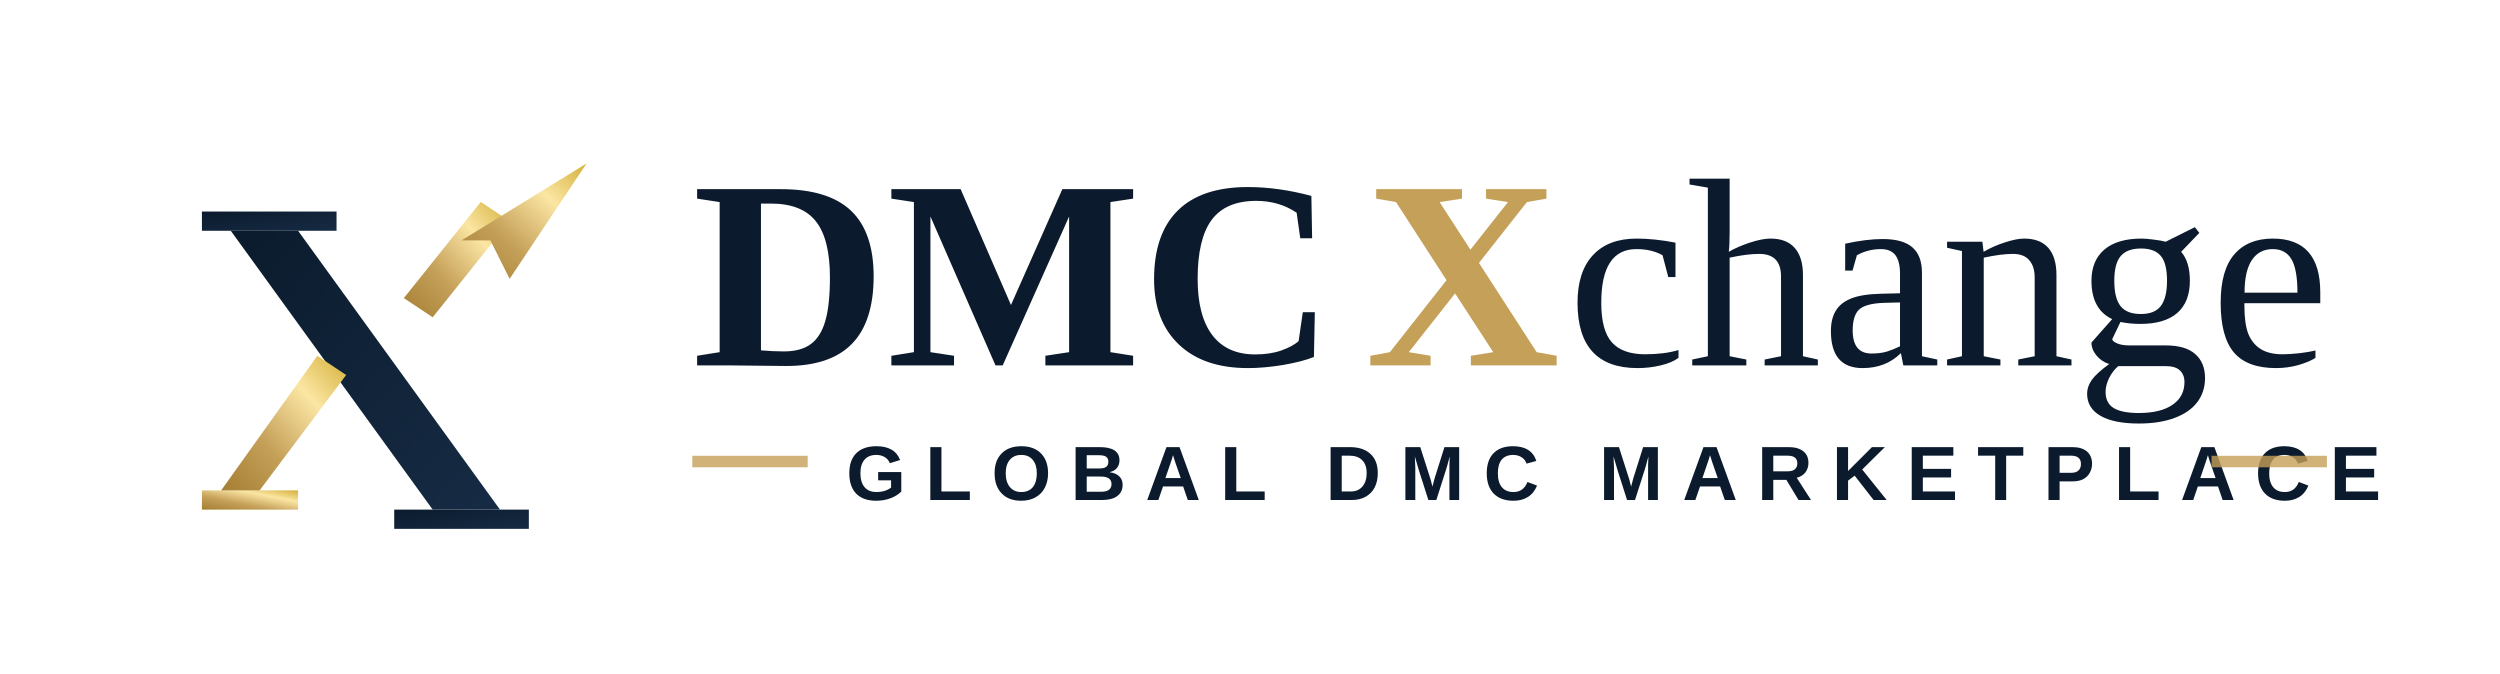
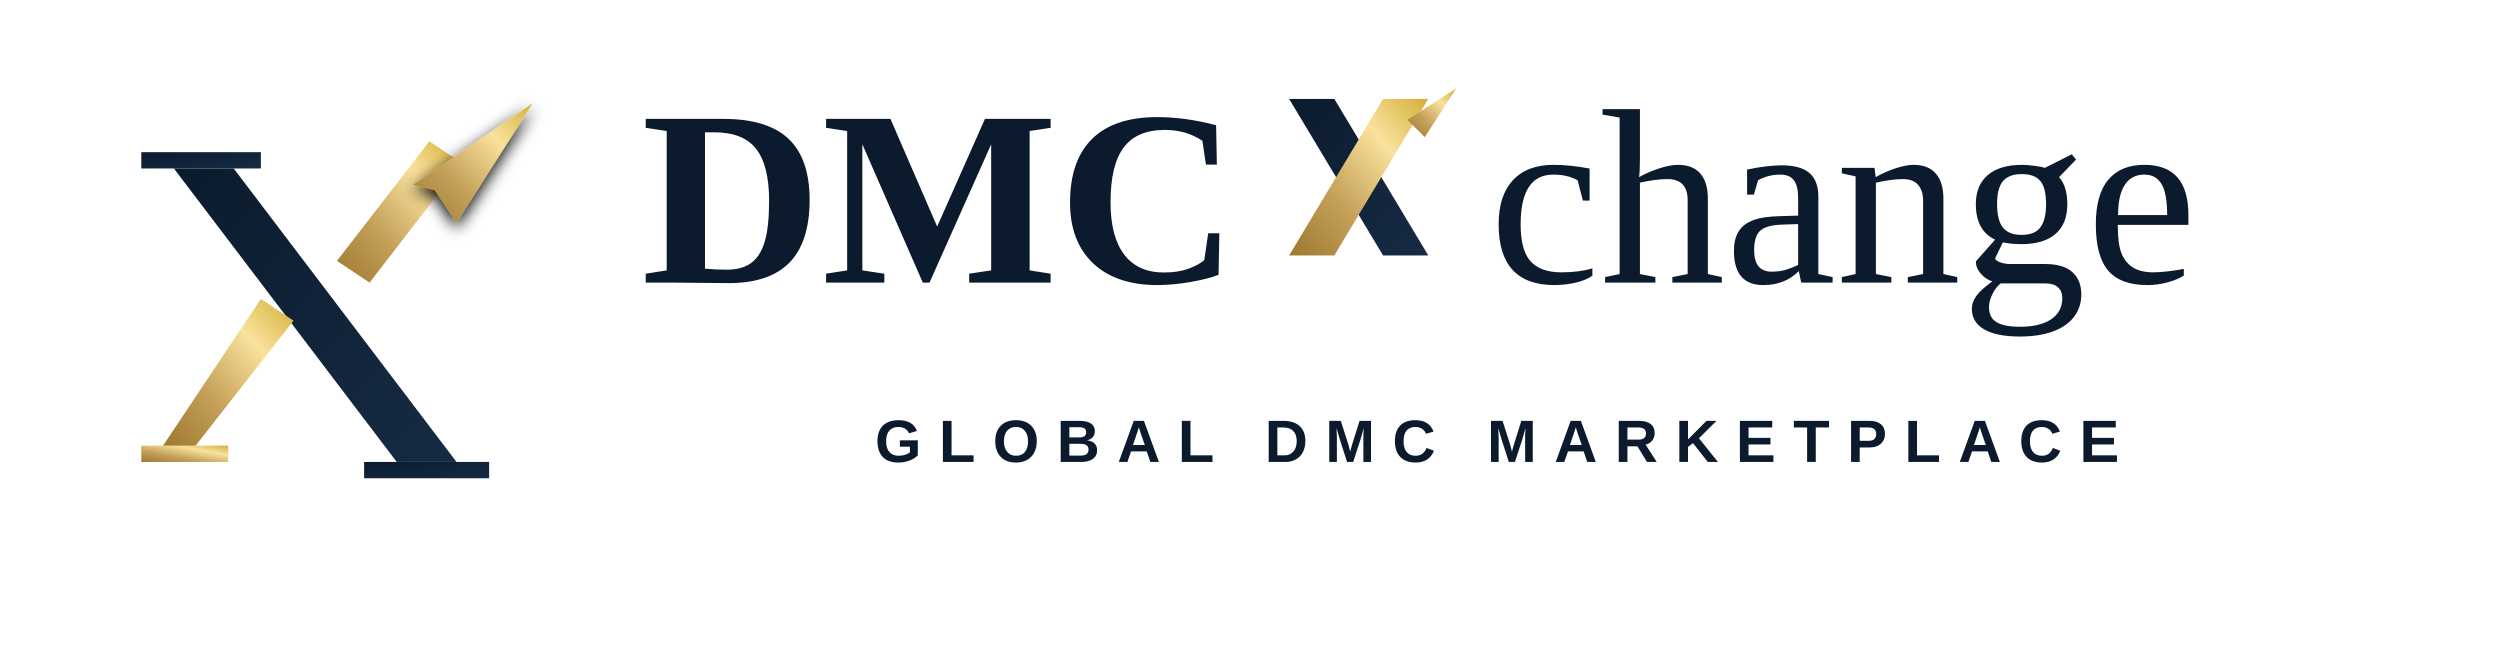
- <svg xmlns="http://www.w3.org/2000/svg" width="260" height="70" viewBox="0 0 260 70" fill="none" style="overflow: visible;">
+ <svg xmlns="http://www.w3.org/2000/svg" width="460" height="120" viewBox="0 0 460 120" fill="none" style="overflow: visible;">
  <defs>
-     <linearGradient id="logoGoldGrad" x1="0%" y1="100%" x2="100%" y2="0%">
-       <stop offset="0%" stop-color="#A47E32" />
+     <linearGradient id="hGoldGrad" x1="0%" y1="100%" x2="100%" y2="0%">
+       <stop offset="0%" stop-color="#9E782F" />
      <stop offset="35%" stop-color="#C5A059" />
-       <stop offset="70%" stop-color="#FBE6A3" />
+       <stop offset="70%" stop-color="#F9E29C" />
      <stop offset="100%" stop-color="#D4AF37" />
    </linearGradient>
-     <linearGradient id="logoNavyGrad" x1="0%" y1="0%" x2="100%" y2="100%">
+     <linearGradient id="hNavyGrad" x1="0%" y1="0%" x2="100%" y2="100%">
      <stop offset="0%" stop-color="#0B1B2D" />
      <stop offset="100%" stop-color="#162B44" />
    </linearGradient>
+     <filter id="hArrowGlow" x="-20%" y="-20%" width="140%" height="140%">
+       <feDropShadow dx="0" dy="1" stdDeviation="1.5" floodColor="#D4AF37" floodOpacity="0.4" />
+     </filter>
  </defs>
-   <g transform="translate(5, 5)">
-     {/* Outer frame lines with bottom gap */}
-     <line x1="10" y1="10" x2="55" y2="10" stroke="url(#logoGoldGrad)" stroke-width="3" />
-     <line x1="55" y1="10" x2="55" y2="55" stroke="url(#logoGoldGrad)" stroke-width="3" />
-     <line x1="10" y1="10" x2="10" y2="55" stroke="url(#logoGoldGrad)" stroke-width="3" />
-     <line x1="10" y1="55" x2="24" y2="55" stroke="url(#logoGoldGrad)" stroke-width="3" />
-     <line x1="41" y1="55" x2="55" y2="55" stroke="url(#logoGoldGrad)" stroke-width="3" />
+   <g transform="translate(10, 10)">
+     <line x1="8" y1="8" x2="88" y2="8" stroke="url(#hGoldGrad)" stroke-width="4.5" />
+     <line x1="88" y1="8" x2="88" y2="88" stroke="url(#hGoldGrad)" stroke-width="4.5" />
+     <line x1="8" y1="8" x2="8" y2="88" stroke="url(#hGoldGrad)" stroke-width="4.5" />
+     <line x1="8" y1="88" x2="38" y2="88" stroke="url(#hGoldGrad)" stroke-width="4.5" />
+     <line x1="58" y1="88" x2="88" y2="88" stroke="url(#hGoldGrad)" stroke-width="4.5" />

-     {/* Solid Navy Diagonal */}
-     <path d="M 16 17 L 30 17 L 30 19 L 16 19 Z" fill="url(#logoNavyGrad)" />
-     <path d="M 19 19 L 26 19 L 47 48 L 40 48 Z" fill="url(#logoNavyGrad)" />
-     <path d="M 36 48 L 50 48 L 50 50 L 36 50 Z" fill="url(#logoNavyGrad)" />
+     {/* Navy Diagonal */}
+     <path d="M 16 18 L 38 18 L 38 21 L 16 21 Z" fill="url(#hNavyGrad)" />
+     <path d="M 22 21 L 33 21 L 74 75 L 63 75 Z" fill="url(#hNavyGrad)" />
+     <path d="M 57 75 L 80 75 L 80 78 L 57 78 Z" fill="url(#hNavyGrad)" />

-     {/* Gold Arrow Diagonal with Center Gap Cut */}
-     <path d="M 16 48 L 26 48 L 26 46 L 16 46 Z" fill="url(#logoGoldGrad)" />
-     <path d="M 18 46 L 22 46 L 31 34 L 28 32 Z" fill="url(#logoGoldGrad)" />
-     <path d="M 37 26 L 40 28 L 48 18 L 45 16 Z" fill="url(#logoGoldGrad)" />
-     <path d="M 43 20 L 56 12 L 48 24 L 46 20 Z" fill="url(#logoGoldGrad)" />
+     {/* Gold Arrow Diagonal with Crossover Gap */}
+     <path d="M 16 75 L 32 75 L 32 72 L 16 72 Z" fill="url(#hGoldGrad)" />
+     <path d="M 20 72 L 26 72 L 44 49 L 38 45 Z" fill="url(#hGoldGrad)" />
+     <path d="M 52 38 L 58 42 L 75 20 L 69 16 Z" fill="url(#hGoldGrad)" />
+     <path d="M 66 24 L 88 9 L 74 31 L 70 25 Z" fill="url(#hGoldGrad)" filter="url(#hArrowGlow)" />
  </g>
-   <text x="72" y="38" font-family="Times New Roman, Georgia, serif" font-size="28" font-weight="bold" fill="#0B1B2D">DMC</text>
-   <text x="142" y="38" font-family="Times New Roman, Georgia, serif" font-size="28" font-weight="900" fill="#C5A059">X</text>
-   <text x="163" y="38" font-family="Times New Roman, Georgia, serif" font-size="28" font-weight="normal" fill="#0B1B2D">change</text>
-   <line x1="72" y1="48" x2="84" y2="48" stroke="#C5A059" stroke-width="1.2" opacity="0.8" />
-   <text x="88" y="52" font-family="Arial, sans-serif" font-size="8" font-weight="600" letter-spacing="2" fill="#0B1B2D">GLOBAL DMC MARKETPLACE</text>
-   <line x1="230" y1="48" x2="242" y2="48" stroke="#C5A059" stroke-width="1.2" opacity="0.8" />
+   <g transform="translate(118, 52)">
+     {/* DMC Text */}
+     <text x="0" y="0" font-family="Times New Roman, Georgia, serif" font-size="46" font-weight="bold" fill="#0B1B2D">DMC</text>
+ 
+     {/* Custom Gold Arrow X in Text */}
+     <g transform="translate(116, -37) scale(0.32)">
+       <path d="M 10 10 L 36 10 L 90 100 L 64 100 Z" fill="url(#hNavyGrad)" />
+       <path d="M 64 10 L 90 10 L 36 100 L 10 100 Z" fill="url(#hGoldGrad)" />
+       <path d="M 78 22 L 106 4 L 88 32 Z" fill="url(#hGoldGrad)" />
+     </g>
+ 
+     {/* change Text */}
+     <text x="156" y="0" font-family="Times New Roman, Georgia, serif" font-size="46" font-weight="normal" fill="#0B1B2D">change</text>
+   </g>
+   <g transform="translate(118, 85)">
+     <line x1="0" y1="-5" x2="35" y2="-5" stroke="url(#hGoldGrad)" stroke-width="1.2" opacity="0.8" />
+     <text x="43" y="0" font-family="Arial, sans-serif" font-size="11" font-weight="600" letter-spacing="3.2" fill="#0B1B2D">GLOBAL DMC MARKETPLACE</text>
+     <line x1="285" y1="-5" x2="320" y2="-5" stroke="url(#hGoldGrad)" stroke-width="1.2" opacity="0.8" />
+   </g>
</svg>
